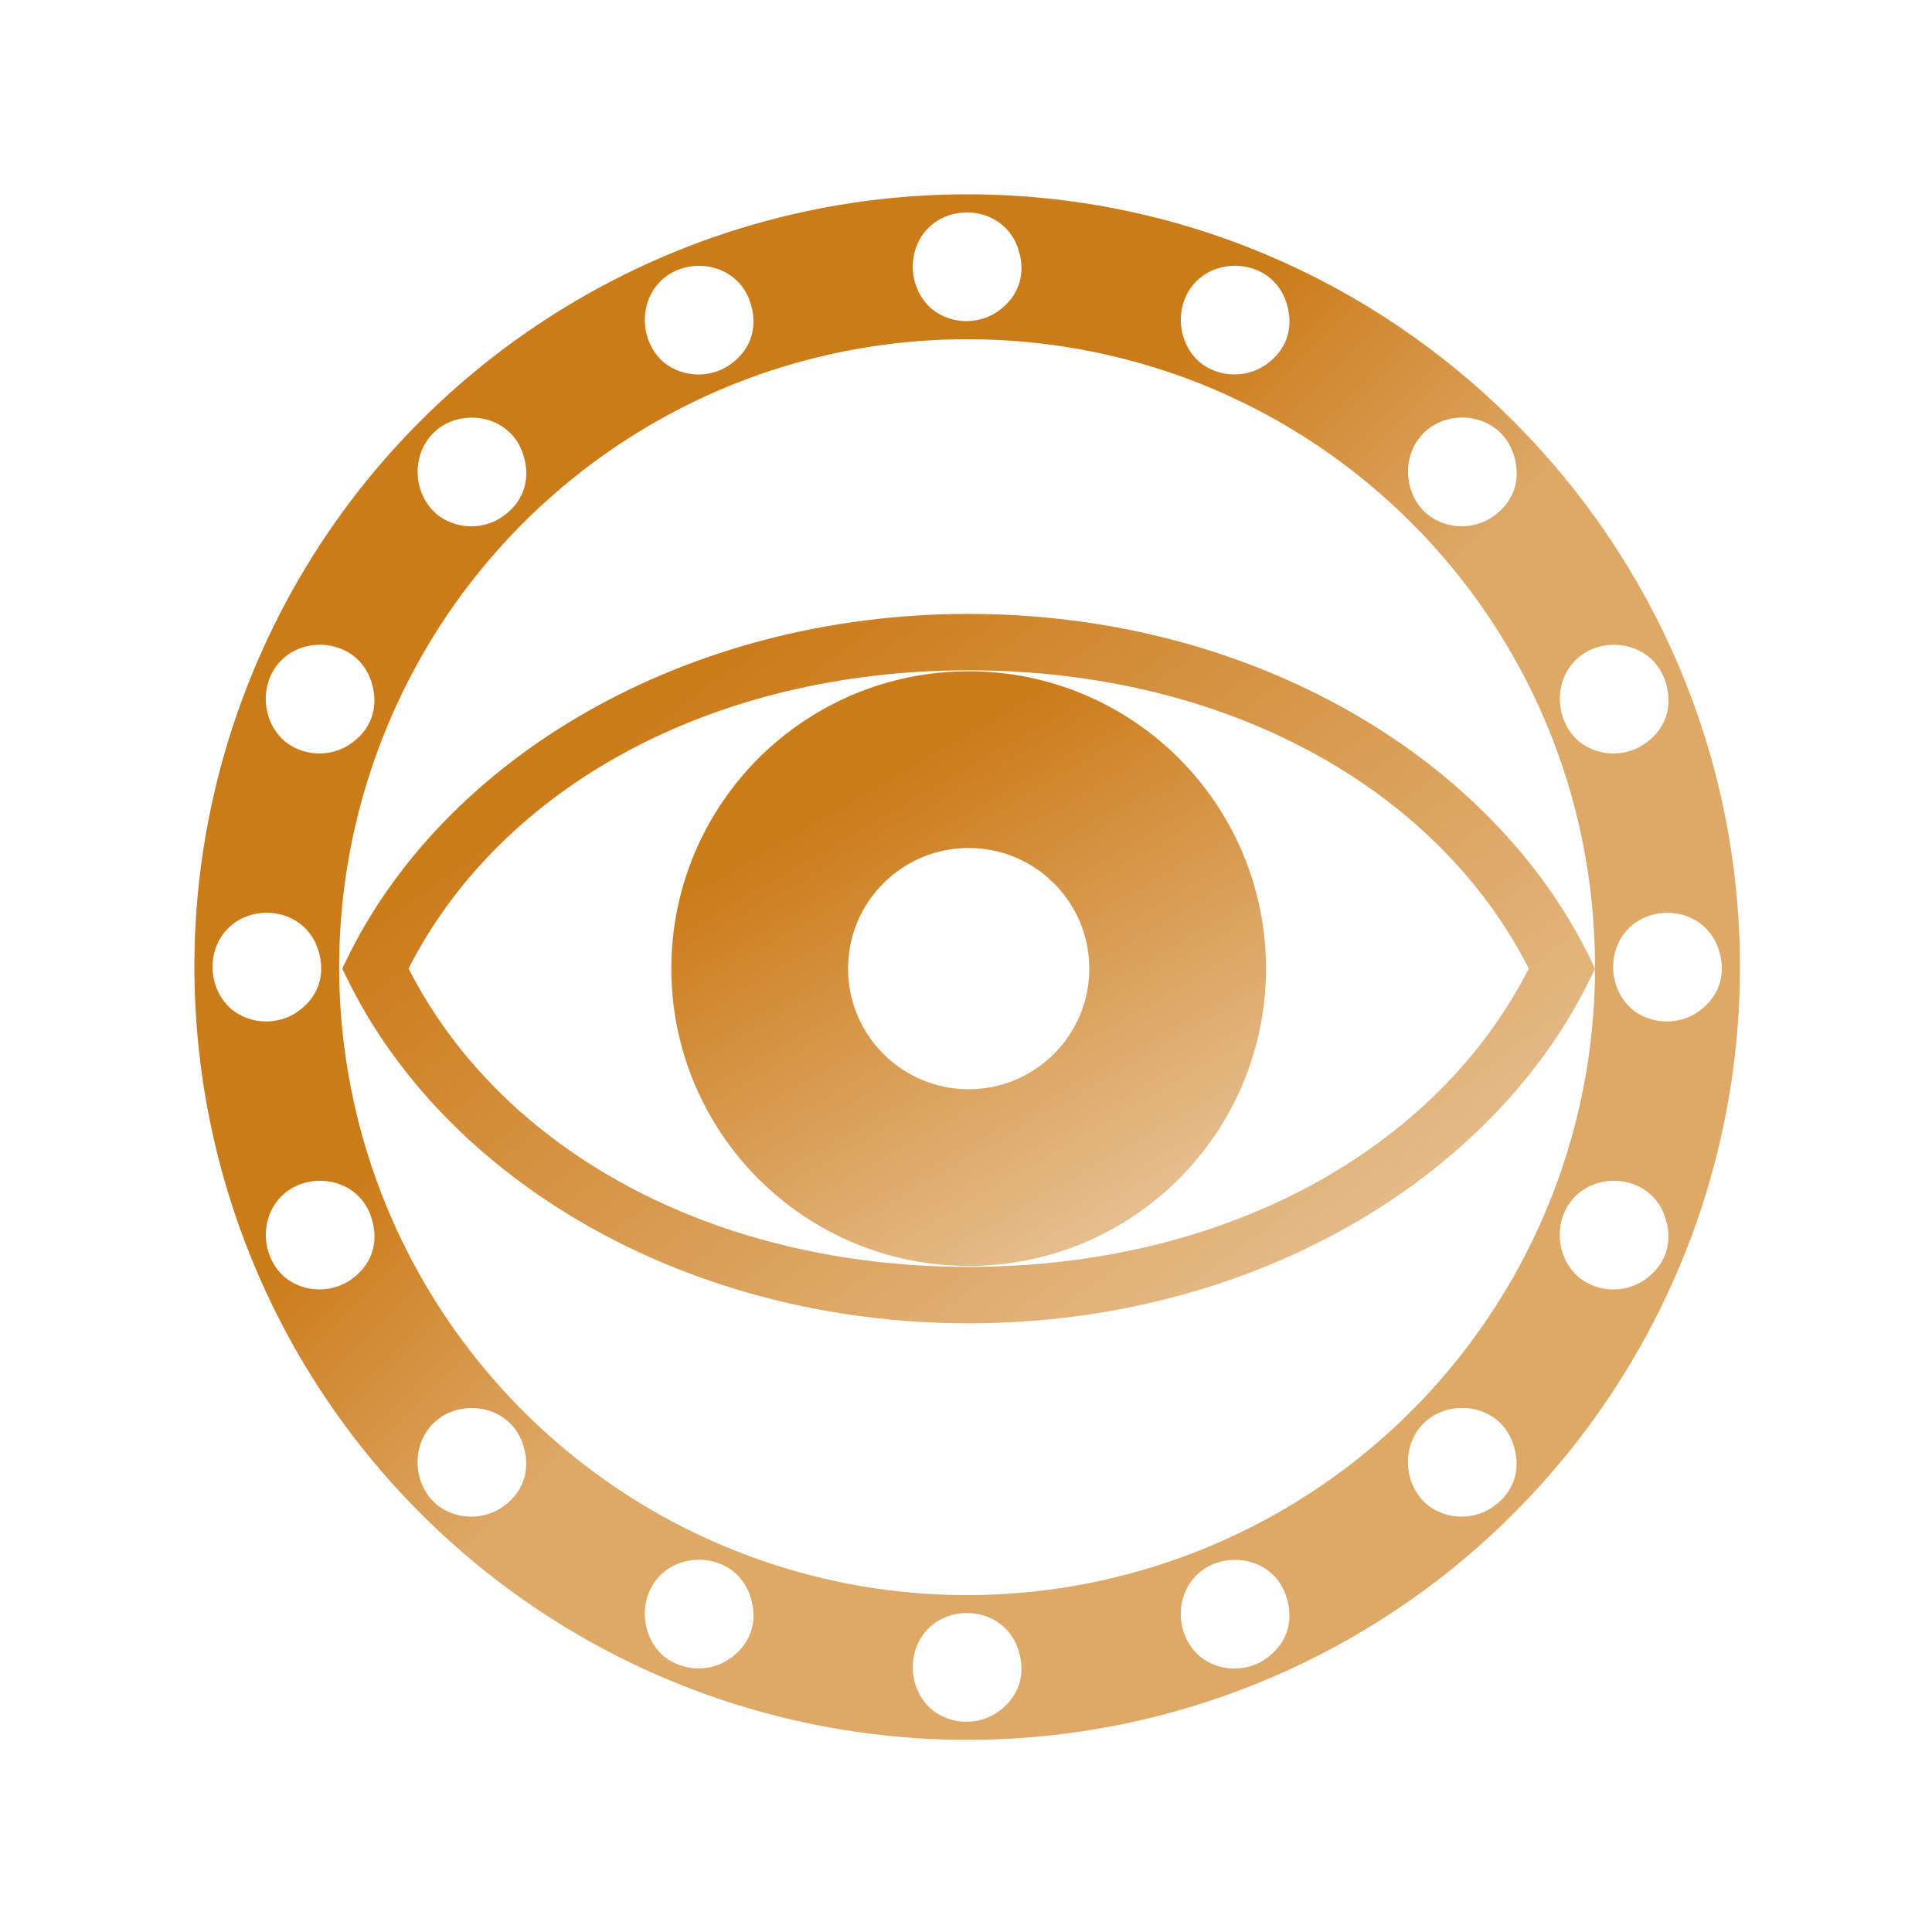
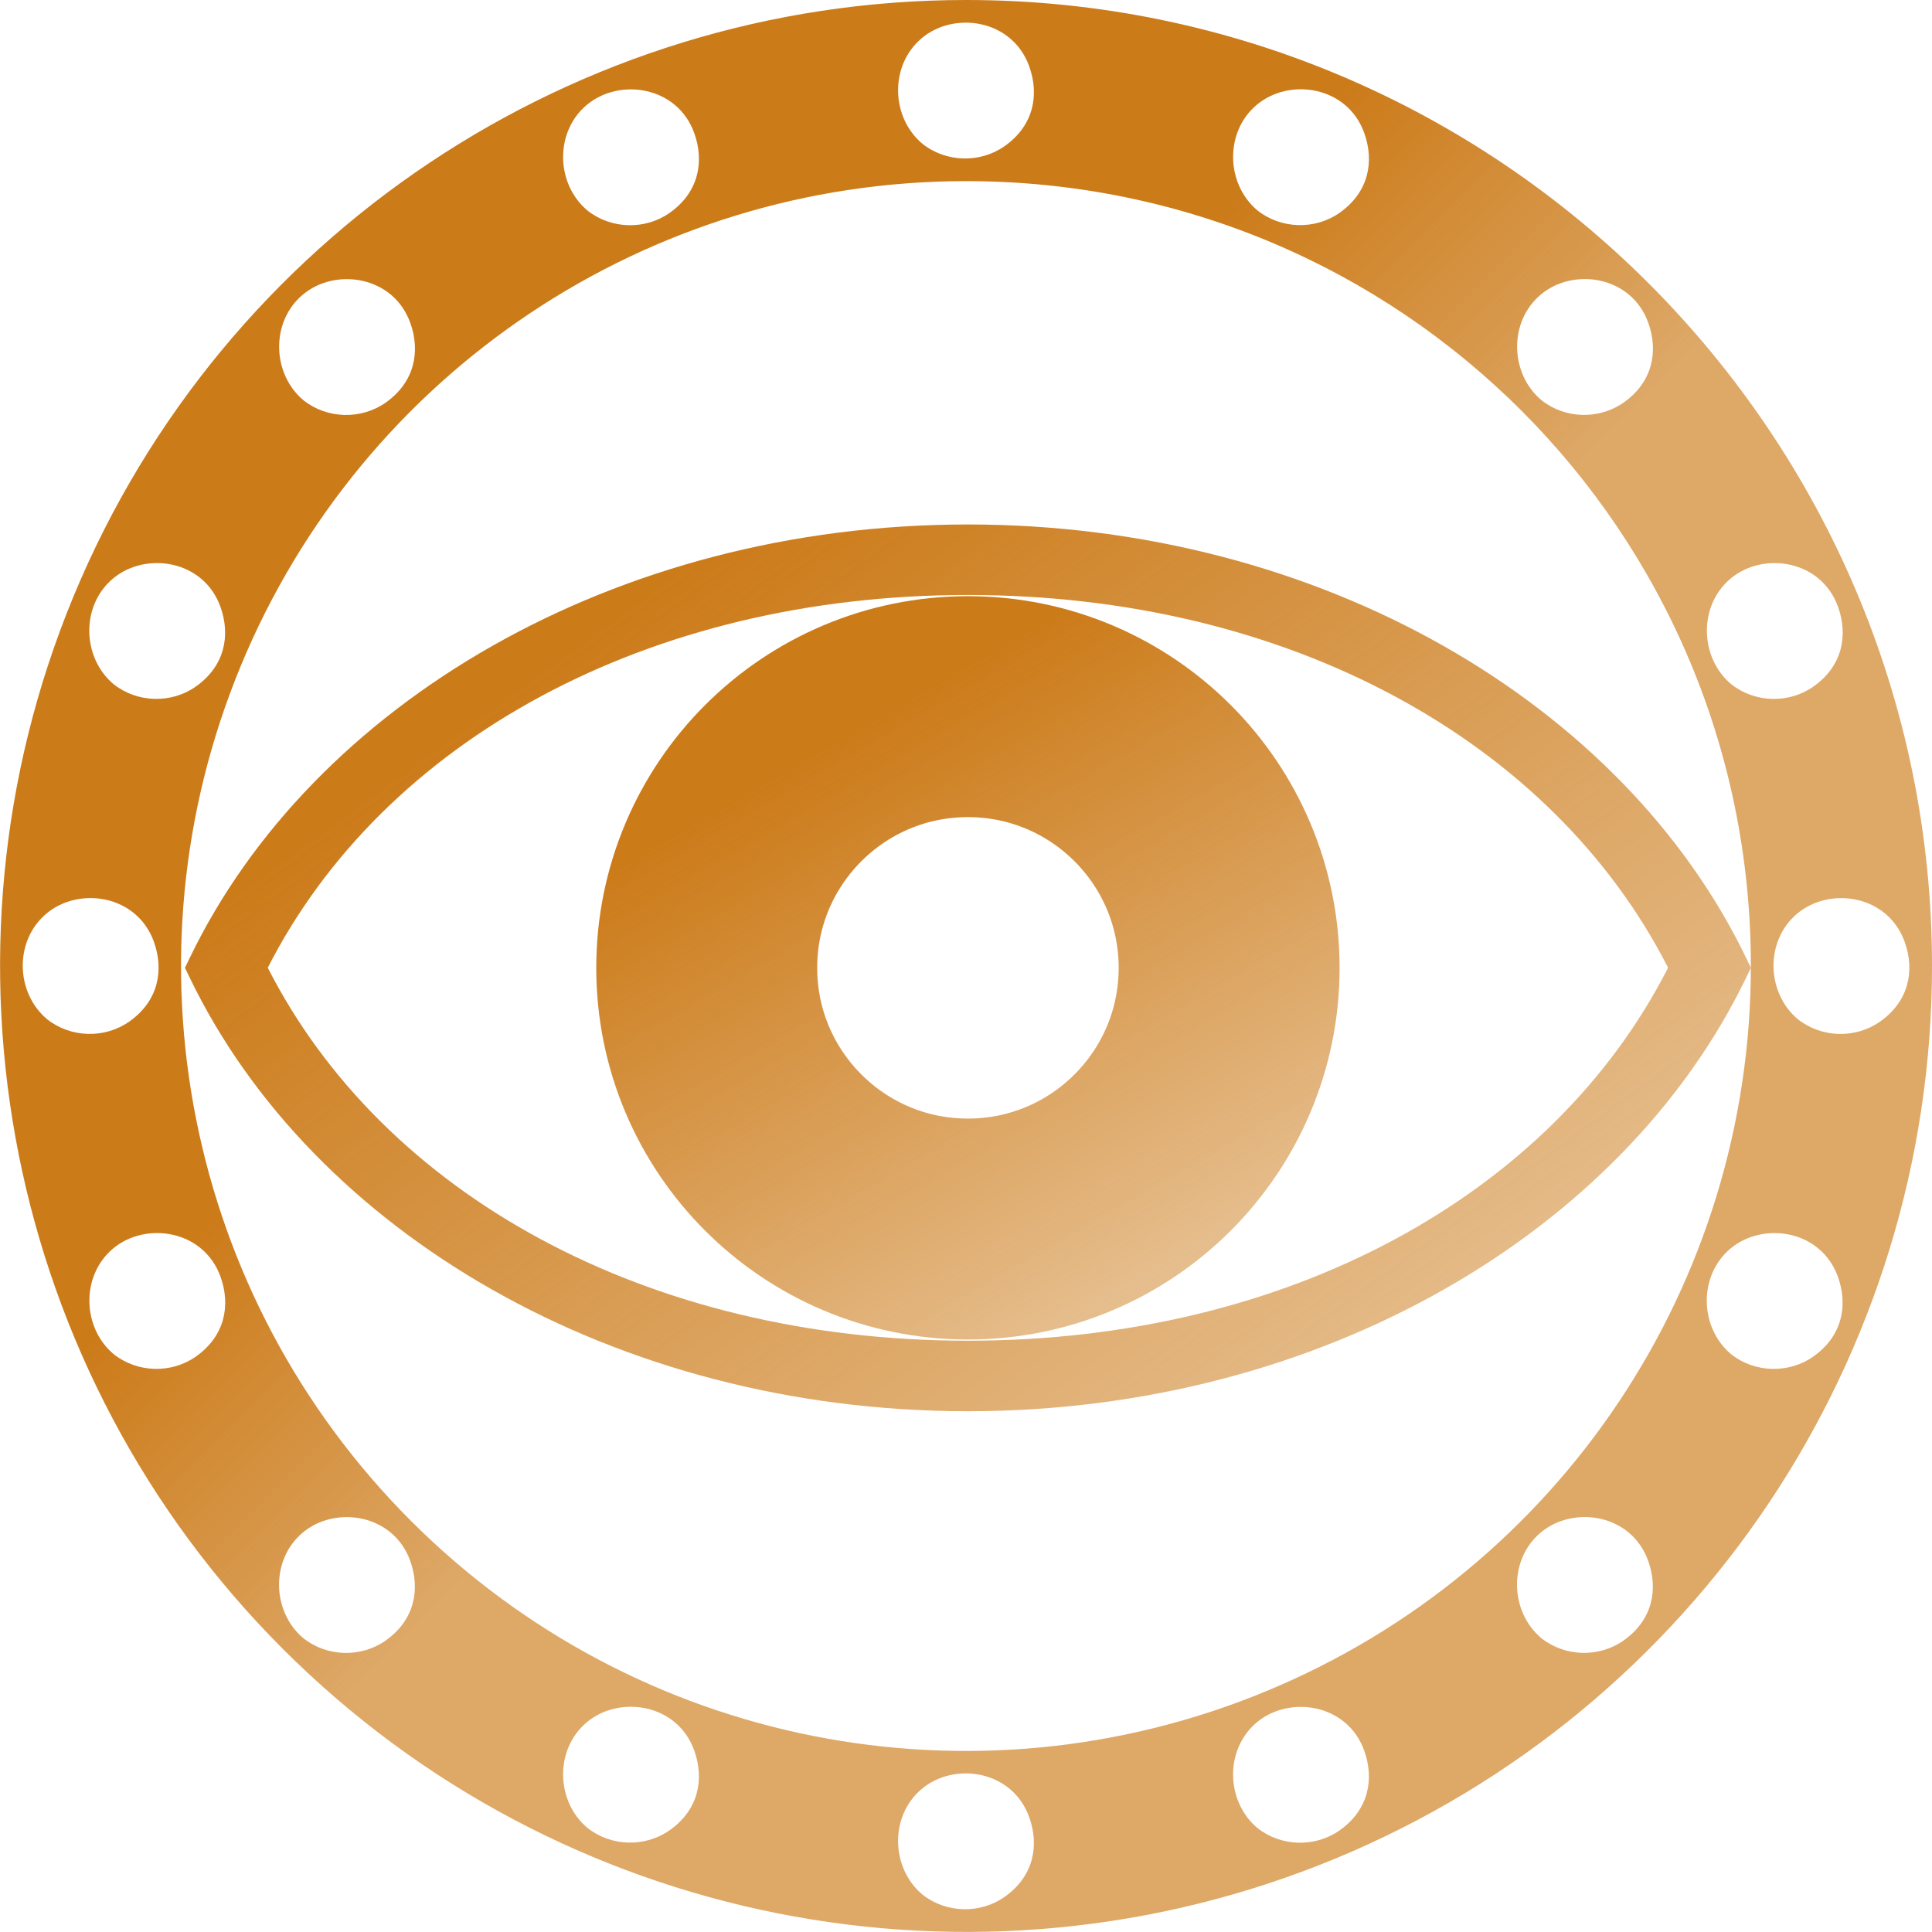
- <svg xmlns="http://www.w3.org/2000/svg" xmlns:xlink="http://www.w3.org/1999/xlink" class="snail_eye" version="1.1" id="Layer_1" x="0px" y="0px" width="512" viewBox="0 0 512 512" enable-background="new 0 0 512 512" xml:space="preserve" height="512" style="background-color: #1e1e1e">
-   <defs id="defs2986">
-     <linearGradient id="linearGradient2675">
-       <stop style="stop-color:#cc7b19;stop-opacity:1" offset="0" id="stop2671" />
-       <stop style="stop-color:#cc7b19;stop-opacity:0.33;" offset="1" id="stop2673" />
+ <svg xmlns="http://www.w3.org/2000/svg" xmlns:xlink="http://www.w3.org/1999/xlink" class="snail_eye" width="512" xml:space="preserve" height="512" style="background-color:#1e1e1e">
+   <defs>
+     <linearGradient id="b">
+       <stop style="stop-color:#cc7b19;stop-opacity:1" offset="0" />
+       <stop style="stop-color:#cc7b19;stop-opacity:.33" offset="1" />
    </linearGradient>
-     <linearGradient id="linearGradient1085">
-       <stop style="stop-color:#cc7b19;stop-opacity:1;" offset="0" id="stop1081" />
-       <stop style="stop-color:#cc7b19;stop-opacity:0.66;" offset="0.25" id="stop1083" />
+     <linearGradient id="a">
+       <stop style="stop-color:#cc7b19;stop-opacity:1" offset="0" />
+       <stop style="stop-color:#cc7b19;stop-opacity:.66" offset=".25" />
    </linearGradient>
-     <linearGradient xlink:href="#linearGradient1085" id="linearGradient1093" x1="0" y1="0" x2="512" y2="512" gradientUnits="userSpaceOnUse" />
-     <linearGradient xlink:href="#linearGradient2675" id="linearGradient2677" x1="221.125" y1="191.955" x2="331.379" y2="382.636" gradientUnits="userSpaceOnUse" gradientTransform="translate(3,3)" />
-     <linearGradient xlink:href="#linearGradient1085" id="linearGradient2737" gradientUnits="userSpaceOnUse" x1="190" y1="190" x2="512" y2="512" />
-     <linearGradient xlink:href="#linearGradient2675" id="linearGradient2765" gradientUnits="userSpaceOnUse" x1="173.013" y1="154.985" x2="401.004" y2="467.992" gradientTransform="translate(0.5,0.5)" />
+     <linearGradient xlink:href="#a" id="c" x1="0" y1="0" x2="512" y2="512" gradientUnits="userSpaceOnUse" />
+     <linearGradient xlink:href="#b" id="d" x1="221.125" y1="191.955" x2="331.379" y2="382.636" gradientUnits="userSpaceOnUse" gradientTransform="translate(3 3)" />
+     <linearGradient xlink:href="#a" id="f" gradientUnits="userSpaceOnUse" x1="190" y1="190" x2="512" y2="512" />
+     <linearGradient xlink:href="#b" id="e" gradientUnits="userSpaceOnUse" x1="173.013" y1="154.985" x2="401.004" y2="467.992" gradientTransform="translate(.5 .5)" />
  </defs>
-   <g id="g1053" style="mix-blend-mode:normal;fill:url(#linearGradient1093);fill-opacity:1" transform="matrix(0.80,0,0,0.80,51.5,51.5)">
-     <circle style="fill:none;fill-opacity:1;fill-rule:evenodd;stroke:url(#linearGradient2677);stroke-width:58.549;stroke-dasharray:none;stroke-opacity:1" id="path3190" cx="256.51" cy="256.49" r="69.222" />
-     <path style="color:#000000;fill:url(#linearGradient2765);fill-opacity:1;-inkscape-stroke:none" d="m 256.492,138.99 c -93.648,0 -173.751,47.591 -206.182,114.803 l -1.3,2.697 1.3,2.668 c 32.431,67.212 112.534,114.832 206.182,114.832 93.648,0 173.786,-47.62 206.217,-114.832 l 1.3,-2.668 -1.3,-2.697 C 430.278,186.582 350.14,138.99 256.492,138.99 Z m 0,18.688 c 84.825,0 154.891,38.584 185.566,98.783 -30.668,60.211 -100.73,98.841 -185.566,98.841 -84.836,0 -154.862,-38.63 -185.53,-98.841 30.675,-60.199 100.705,-98.783 185.53,-98.783 z" id="path1079" />
-     <path id="path19241" style="color:#000000;display:inline;fill:url(#linearGradient2737);fill-opacity:1;paint-order:markers fill stroke" d="m 244.444,38.097 c -8.38,-7.042 -8.737,-20.779 -0.185,-27.973 8.635,-7.265 24.033,-5.03 28.509,7.494 2.686,7.514 1.188,15.655 -6.521,21.1 -6.436,4.546 -15.465,4.398 -21.802,-0.621 z m 88.784,17.661 c -8.38,-7.042 -8.737,-20.779 -0.185,-27.973 8.635,-7.265 24.033,-5.03 28.509,7.494 2.686,7.514 1.188,15.655 -6.521,21.1 -6.436,4.546 -15.465,4.398 -21.802,-0.621 z m 75.267,50.293 c -8.38,-7.042 -8.737,-20.779 -0.185,-27.973 8.635,-7.265 24.033,-5.03 28.509,7.494 2.686,7.514 1.188,15.655 -6.521,21.1 -6.436,4.546 -15.465,4.398 -21.802,-0.621 z m 50.291,75.268 c -8.38,-7.042 -8.737,-20.779 -0.185,-27.973 8.635,-7.265 24.033,-5.03 28.509,7.494 2.686,7.514 1.188,15.655 -6.521,21.1 -6.436,4.546 -15.465,4.398 -21.802,-0.621 z m 17.658,88.785 c -8.38,-7.042 -8.737,-20.779 -0.185,-27.973 8.635,-7.265 24.033,-5.03 28.509,7.494 2.686,7.514 1.188,15.655 -6.521,21.1 -6.436,4.546 -15.465,4.398 -21.802,-0.621 z m -17.69,88.769 c -8.38,-7.042 -8.737,-20.779 -0.185,-27.973 8.635,-7.265 24.033,-5.03 28.509,7.494 2.686,7.514 1.188,15.655 -6.521,21.1 -6.436,4.546 -15.465,4.398 -21.802,-0.621 z m -50.287,75.256 c -8.38,-7.042 -8.737,-20.779 -0.185,-27.973 8.635,-7.265 24.033,-5.03 28.509,7.494 2.686,7.514 1.188,15.655 -6.521,21.1 -6.436,4.546 -15.465,4.398 -21.802,-0.621 z m -75.245,50.31 c -8.38,-7.042 -8.737,-20.779 -0.185,-27.973 8.635,-7.265 24.033,-5.03 28.509,7.494 2.686,7.514 1.188,15.655 -6.521,21.1 -6.436,4.546 -15.465,4.398 -21.802,-0.621 z m -88.782,17.628 c -8.38,-7.042 -8.737,-20.779 -0.185,-27.973 8.635,-7.265 24.033,-5.03 28.509,7.494 2.686,7.514 1.188,15.655 -6.521,21.1 -6.436,4.546 -15.465,4.398 -21.802,-0.621 z m -88.771,-17.659 c -8.38,-7.042 -8.737,-20.779 -0.185,-27.973 8.635,-7.265 24.033,-5.03 28.509,7.494 2.686,7.514 1.188,15.655 -6.521,21.1 -6.436,4.546 -15.465,4.398 -21.802,-0.621 z m -75.276,-50.264 c -8.38,-7.042 -8.737,-20.779 -0.185,-27.973 8.635,-7.265 24.033,-5.03 28.509,7.494 2.686,7.514 1.188,15.655 -6.521,21.1 -6.436,4.546 -15.465,4.398 -21.802,-0.621 z m -50.262,-75.277 c -8.38,-7.042 -8.737,-20.779 -0.185,-27.973 8.635,-7.265 24.033,-5.03 28.509,7.494 2.686,7.514 1.188,15.655 -6.521,21.1 -6.436,4.546 -15.465,4.398 -21.802,-0.621 z m -17.657,-88.772 C 4.094,263.052 3.737,249.315 12.289,242.121 c 8.635,-7.265 24.033,-5.03 28.509,7.494 2.686,7.514 1.188,15.655 -6.521,21.1 -6.436,4.546 -15.465,4.398 -21.802,-0.621 z m 17.631,-88.781 c -8.38,-7.042 -8.737,-20.779 -0.185,-27.973 8.635,-7.265 24.033,-5.03 28.509,7.494 2.686,7.514 1.188,15.655 -6.521,21.1 -6.436,4.546 -15.465,4.398 -21.802,-0.621 z m 50.312,-75.244 C 72.037,99.027 71.68,85.29 80.232,78.096 c 8.635,-7.265 24.033,-5.03 28.509,7.494 2.686,7.514 1.188,15.655 -6.521,21.1 -6.436,4.546 -15.465,4.398 -21.802,-0.621 z m 75.257,-50.285 c -8.38,-7.042 -8.737,-20.779 -0.185,-27.973 8.635,-7.265 24.033,-5.03 28.509,7.494 2.686,7.514 1.188,15.655 -6.521,21.1 -6.436,4.546 -15.465,4.398 -21.802,-0.621 z M 256,0 C 152.527,0 59.084,62.436 19.488,158.031 c -39.595,95.595 -17.665,205.815 55.5,278.98 73.165,73.165 183.385,95.095 278.98,55.5 C 449.564,452.916 512,359.473 512,256 512,114.9 397.1,0 256,0 Z m 0,48 c 115.159,0 208,92.841 208,208 0,84.197 -50.615,159.947 -128.4,192.166 C 257.814,480.385 168.466,462.607 108.93,403.07 49.393,343.534 31.615,254.186 63.834,176.4 96.053,98.615 171.803,48 256,48 Z" />
+   <g style="mix-blend-mode:normal;fill:url(#c);fill-opacity:1">
+     <circle style="fill:none;fill-opacity:1;fill-rule:evenodd;stroke:url(#d);stroke-width:58.549;stroke-dasharray:none;stroke-opacity:1" cx="256.51" cy="256.49" r="69.222" />
+     <path style="color:#000;fill:url(#e);fill-opacity:1;-inkscape-stroke:none" d="M256.492 138.99c-93.648 0-173.75 47.592-206.182 114.804l-1.3 2.696 1.3 2.668C82.74 326.37 162.844 373.99 256.492 373.99c93.648 0 173.786-47.62 206.217-114.832l1.3-2.668-1.3-2.696C430.278 186.582 350.14 138.99 256.492 138.99Zm0 18.688c84.825 0 154.891 38.585 185.566 98.784-30.668 60.21-100.73 98.84-185.566 98.84s-154.862-38.63-185.53-98.84c30.675-60.2 100.705-98.784 185.53-98.784z" />
+     <path style="color:#000;display:inline;fill:url(#f);fill-opacity:1;paint-order:markers fill stroke" d="M244.444 38.097c-8.38-7.042-8.737-20.78-.185-27.973 8.635-7.265 24.032-5.03 28.509 7.493 2.685 7.514 1.187 15.656-6.522 21.1-6.436 4.547-15.465 4.399-21.802-.62zm88.784 17.66c-8.38-7.042-8.737-20.779-.185-27.973 8.635-7.264 24.032-5.03 28.509 7.494 2.685 7.513 1.187 15.655-6.522 21.1-6.436 4.546-15.465 4.399-21.802-.62zm75.267 50.293c-8.38-7.042-8.737-20.78-.186-27.973 8.636-7.265 24.033-5.03 28.51 7.494 2.685 7.513 1.187 15.655-6.522 21.1-6.436 4.546-15.465 4.398-21.802-.62zm50.29 75.268c-8.38-7.042-8.736-20.78-.185-27.973 8.636-7.264 24.033-5.03 28.51 7.494 2.685 7.513 1.187 15.655-6.522 21.1-6.436 4.546-15.465 4.398-21.802-.62zm17.659 88.785c-8.38-7.042-8.737-20.78-.186-27.973 8.636-7.264 24.033-5.03 28.51 7.494 2.685 7.513 1.187 15.655-6.522 21.1-6.436 4.546-15.465 4.398-21.802-.62zm-17.69 88.77c-8.38-7.043-8.737-20.78-.185-27.974 8.635-7.264 24.032-5.03 28.509 7.494 2.685 7.513 1.188 15.655-6.522 21.1-6.436 4.546-15.464 4.398-21.802-.62zm-50.287 75.255c-8.38-7.042-8.736-20.78-.185-27.973 8.635-7.264 24.032-5.03 28.509 7.494 2.685 7.513 1.188 15.655-6.522 21.1-6.436 4.546-15.464 4.398-21.802-.62zm-75.245 50.31c-8.38-7.042-8.737-20.78-.185-27.973 8.635-7.264 24.032-5.03 28.509 7.494 2.685 7.513 1.188 15.655-6.522 21.1-6.436 4.546-15.464 4.398-21.802-.62zm-88.782 17.628c-8.38-7.042-8.737-20.78-.185-27.973 8.635-7.264 24.032-5.03 28.509 7.494 2.685 7.513 1.187 15.655-6.522 21.1-6.436 4.546-15.465 4.398-21.802-.62zm-88.771-17.659c-8.38-7.042-8.737-20.78-.185-27.973 8.635-7.264 24.032-5.03 28.509 7.494 2.685 7.513 1.187 15.655-6.522 21.1-6.436 4.546-15.465 4.398-21.802-.62zm-75.276-50.264c-8.38-7.042-8.737-20.78-.185-27.973 8.635-7.264 24.032-5.03 28.509 7.494 2.685 7.513 1.187 15.655-6.522 21.1-6.436 4.546-15.465 4.398-21.802-.62zM30.13 358.866c-8.38-7.042-8.737-20.78-.185-27.973 8.635-7.264 24.032-5.03 28.509 7.494 2.685 7.513 1.187 15.655-6.522 21.1-6.436 4.546-15.465 4.398-21.802-.62zm-17.657-88.772c-8.38-7.042-8.737-20.78-.185-27.973 8.635-7.264 24.032-5.03 28.509 7.494 2.685 7.513 1.187 15.655-6.522 21.1-6.436 4.546-15.465 4.398-21.802-.62zm17.63-88.78c-8.38-7.043-8.736-20.78-.184-27.974 8.635-7.264 24.032-5.03 28.509 7.494 2.685 7.513 1.187 15.655-6.522 21.1-6.436 4.546-15.465 4.398-21.802-.62zm50.313-75.245c-8.38-7.042-8.737-20.78-.185-27.973 8.635-7.265 24.032-5.03 28.509 7.494 2.685 7.513 1.187 15.655-6.522 21.1-6.436 4.546-15.465 4.398-21.802-.62zm75.257-50.285c-8.38-7.042-8.737-20.78-.185-27.973 8.635-7.264 24.032-5.03 28.509 7.494 2.685 7.513 1.187 15.655-6.522 21.1-6.436 4.546-15.465 4.398-21.802-.62zM256 0C152.527 0 59.084 62.436 19.488 158.031c-39.595 95.596-17.665 205.815 55.5 278.98 73.166 73.166 183.385 95.096 278.98 55.5C449.565 452.917 512 359.474 512 256 512 114.9 397.1 0 256 0Zm0 48c115.16 0 208 92.84 208 208 0 84.197-50.615 159.947-128.4 192.166-77.786 32.219-167.134 14.44-226.67-45.096-59.537-59.536-77.315-148.884-45.096-226.67C96.053 98.615 171.804 48 256 48Z" />
  </g>
</svg>
